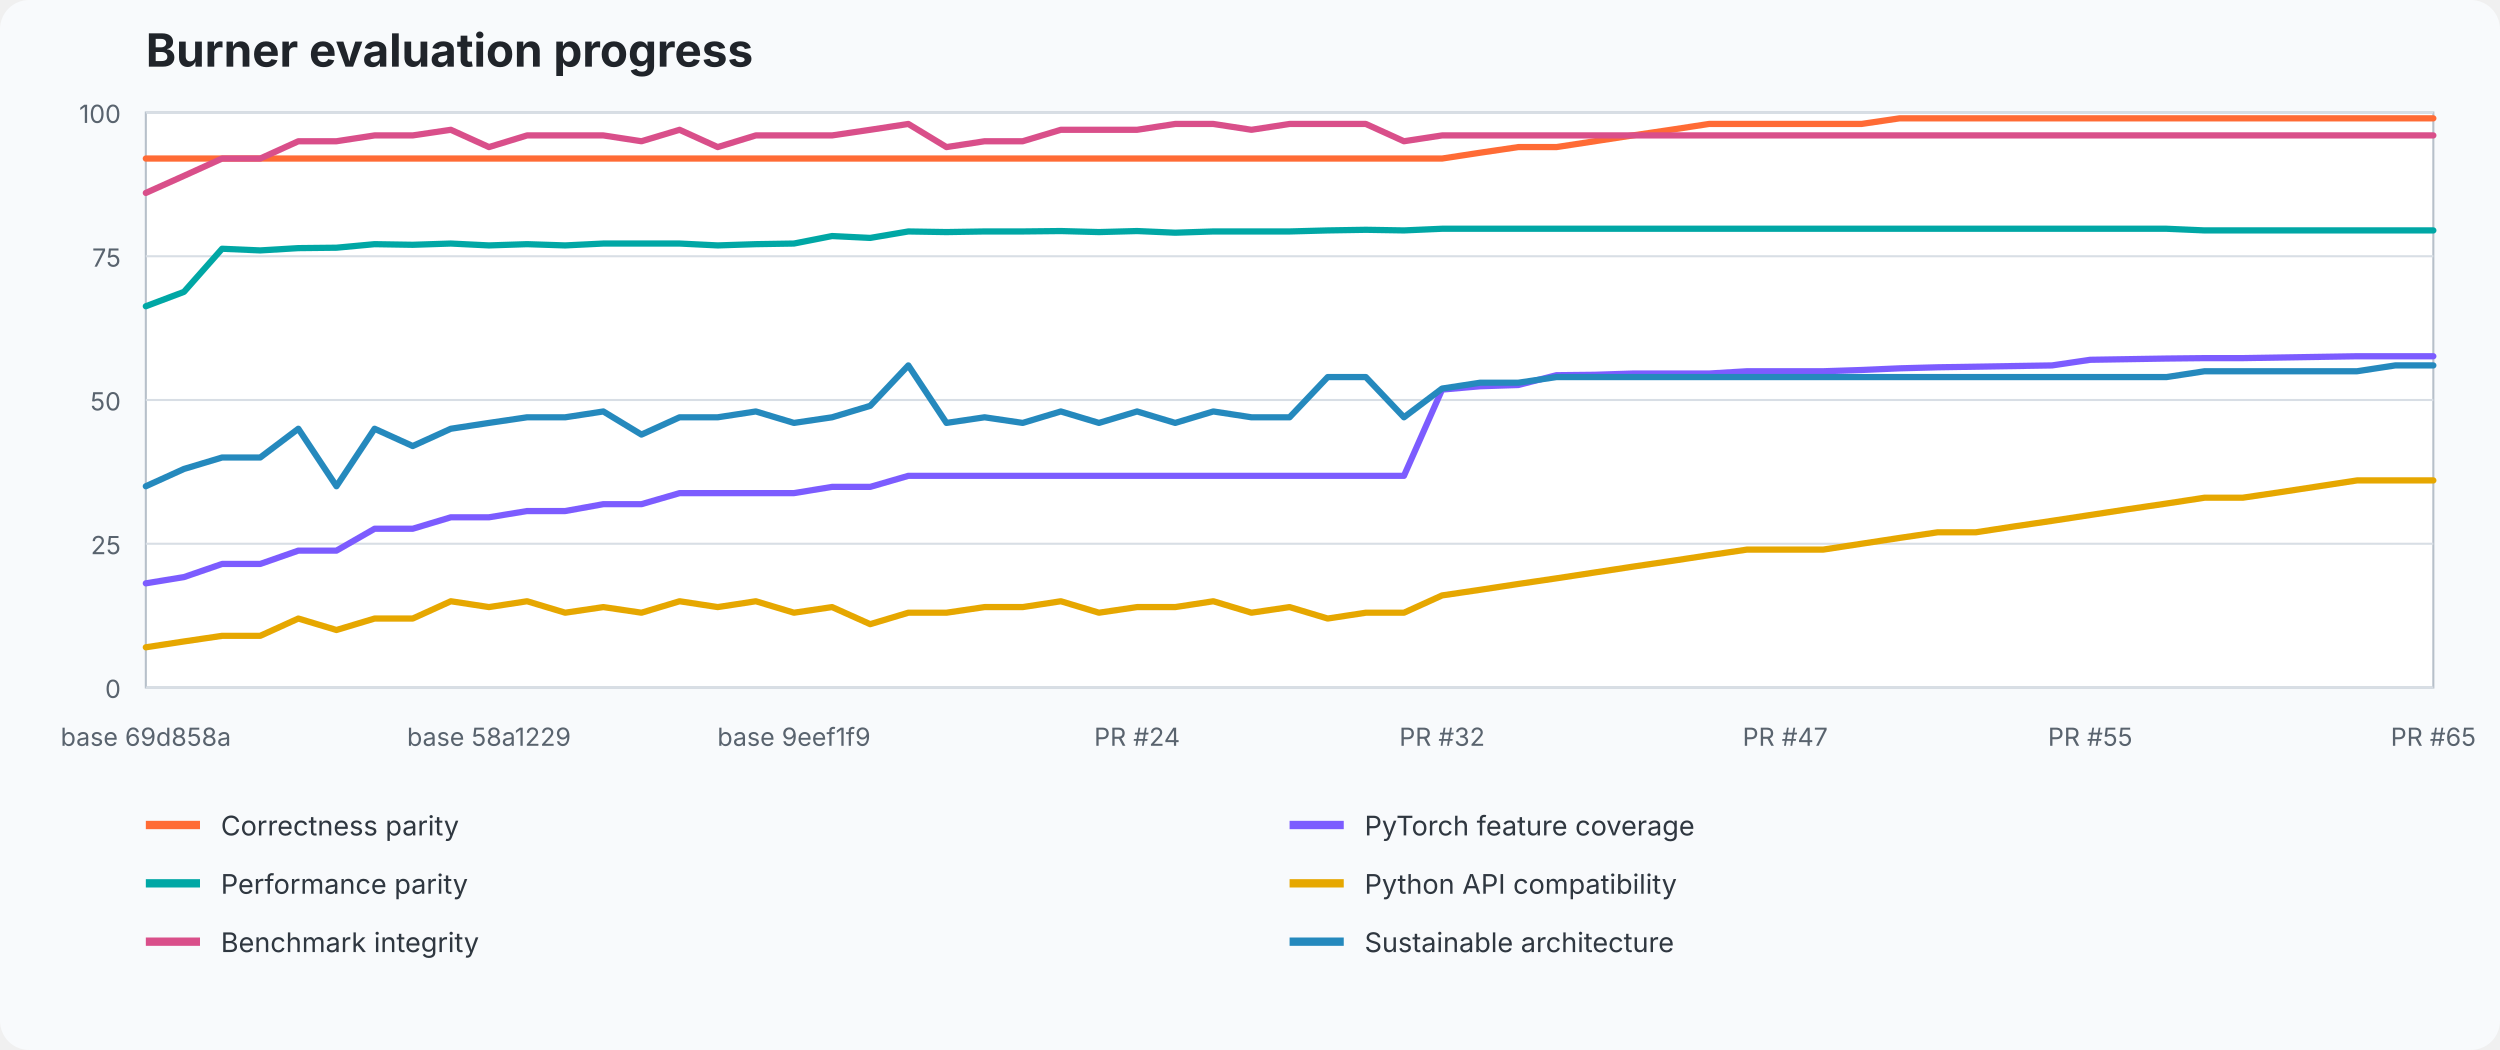
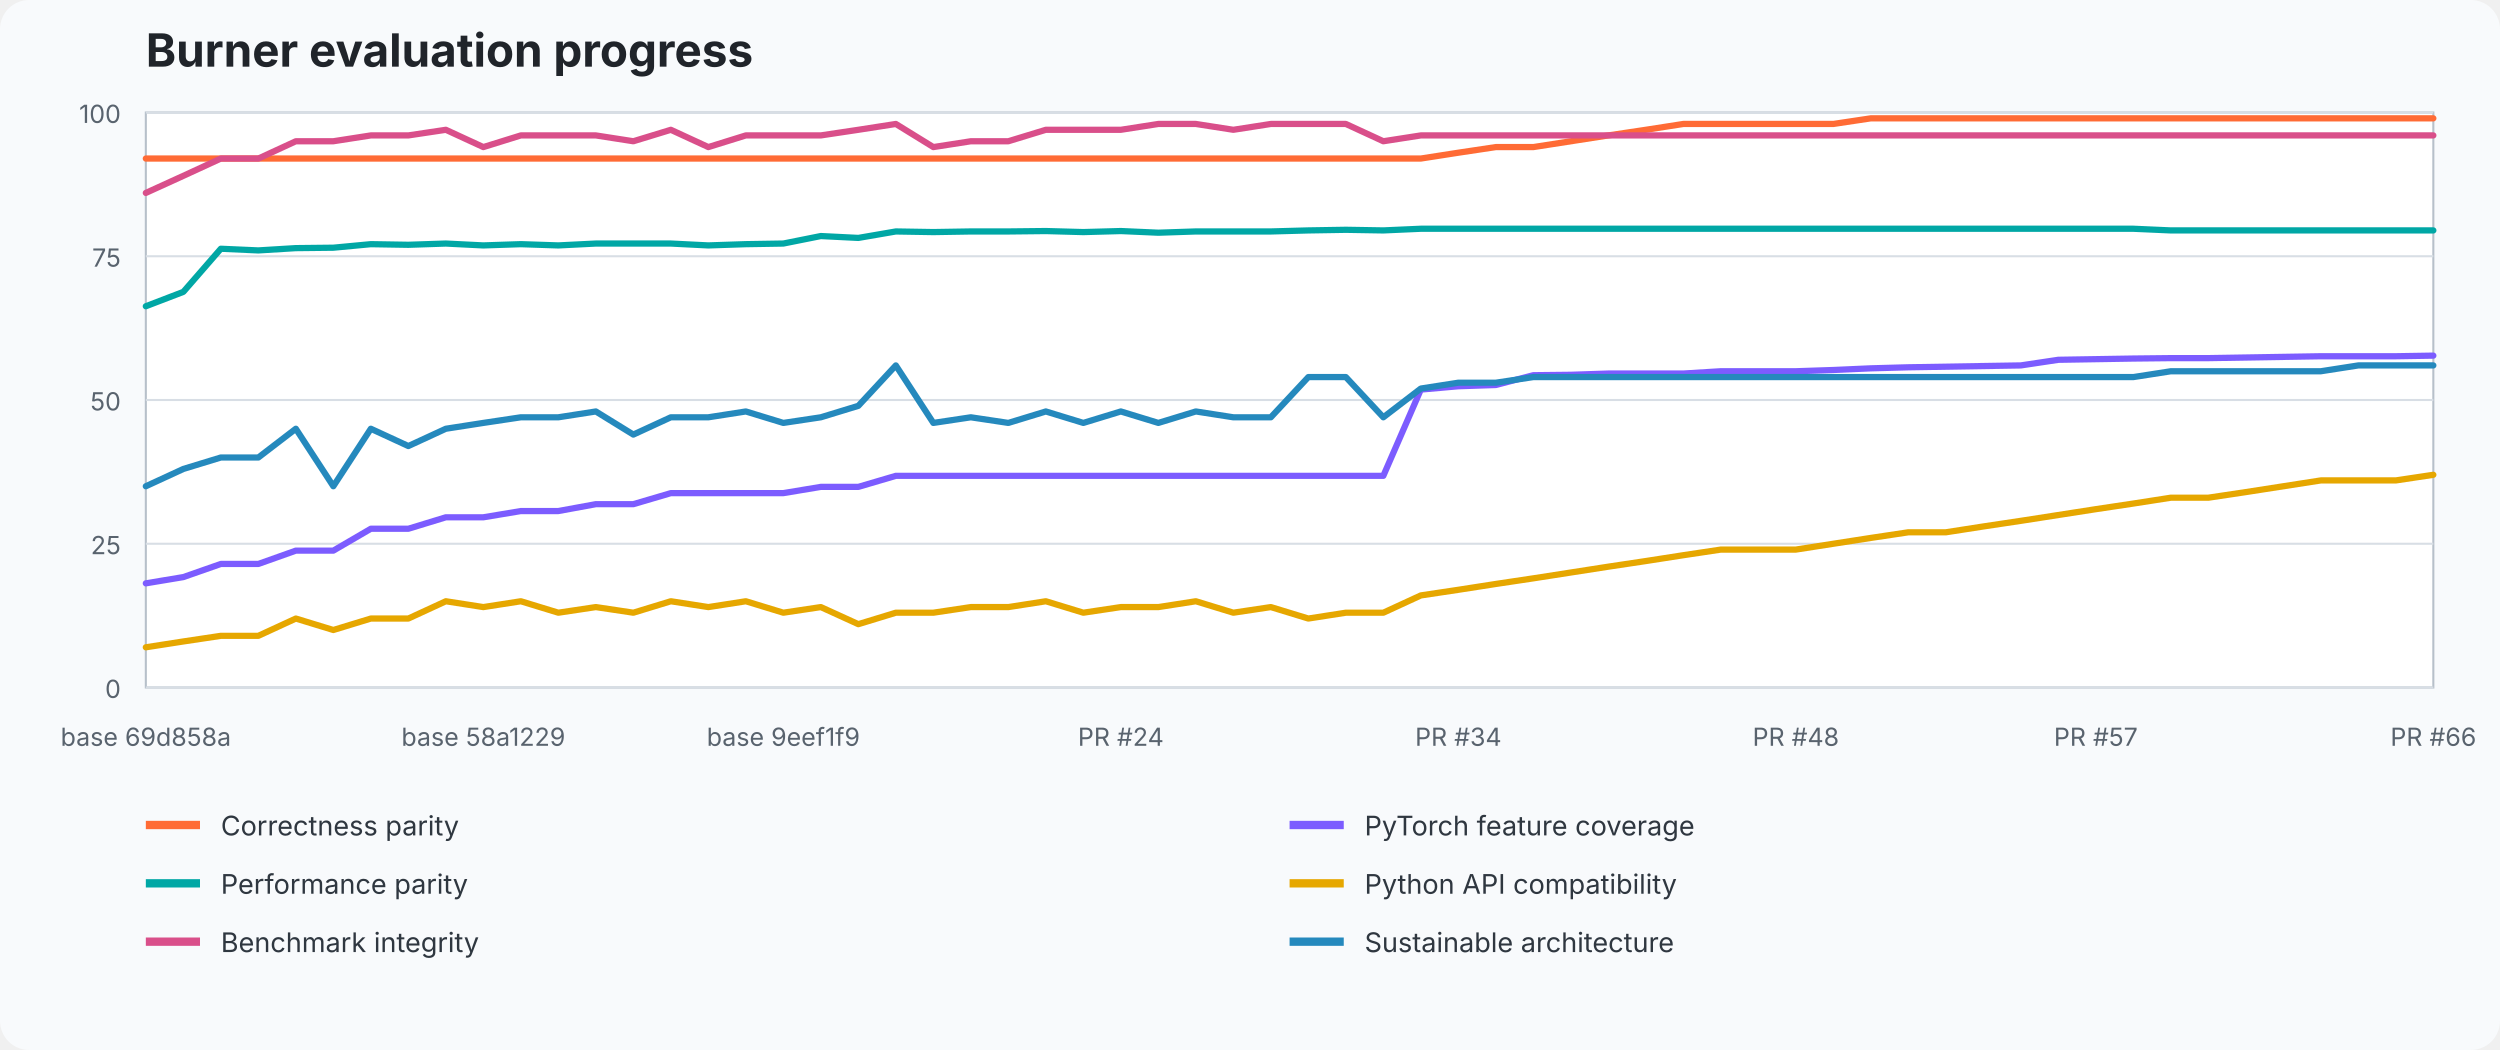
<svg xmlns="http://www.w3.org/2000/svg" width="1200" height="504" viewBox="0 0 1200 504" role="img" aria-labelledby="title desc">
  <style>text{font-family:ui-sans-serif,system-ui,-apple-system,BlinkMacSystemFont,"Segoe UI",sans-serif}.title{font-size:22px;font-weight:700;fill:#20242a}.axis{font-size:12px;fill:#59636e}.legend{font-size:13px;fill:#2f3740}.grid{stroke:#d8dee5;stroke-width:1}.plot{fill:#fff;stroke:#b7c0ca}</style>
  <rect width="100%" height="100%" fill="#f8fafc" rx="14" />
  <text x="70" y="32" class="title">Burner evaluation progress</text>
  <rect x="70" y="54" width="1098" height="276" class="plot" />
  <line x1="70" y1="330" x2="1168" y2="330" class="grid" />
  <text x="58" y="335" text-anchor="end" class="axis">0</text>
  <line x1="70" y1="261" x2="1168" y2="261" class="grid" />
  <text x="58" y="266" text-anchor="end" class="axis">25</text>
  <line x1="70" y1="192" x2="1168" y2="192" class="grid" />
  <text x="58" y="197" text-anchor="end" class="axis">50</text>
  <line x1="70" y1="123" x2="1168" y2="123" class="grid" />
  <text x="58" y="128" text-anchor="end" class="axis">75</text>
  <line x1="70" y1="54" x2="1168" y2="54" class="grid" />
  <text x="58" y="59" text-anchor="end" class="axis">100</text>
-   <polyline points="70.0,76.1 88.3,76.1 106.6,76.1 124.9,76.1 143.2,76.1 161.5,76.1 179.8,76.1 198.1,76.1 216.4,76.1 234.7,76.1 253.0,76.1 271.3,76.1 289.6,76.1 307.9,76.1 326.2,76.1 344.5,76.1 362.8,76.1 381.1,76.1 399.4,76.1 417.7,76.1 436.0,76.1 454.3,76.1 472.6,76.1 490.9,76.1 509.2,76.1 527.5,76.1 545.8,76.1 564.1,76.1 582.4,76.1 600.7,76.1 619.0,76.1 637.3,76.1 655.6,76.1 673.9,76.1 692.2,76.1 710.5,73.3 728.8,70.6 747.1,70.6 765.4,67.8 783.7,65.0 802.0,62.3 820.3,59.5 838.6,59.5 856.9,59.5 875.2,59.5 893.5,59.5 911.8,56.8 930.1,56.8 948.4,56.8 966.7,56.8 985.0,56.8 1003.3,56.8 1021.6,56.8 1039.9,56.8 1058.2,56.8 1076.5,56.8 1094.8,56.8 1113.1,56.8 1131.4,56.8 1149.7,56.8 1168.0,56.8" fill="none" stroke="#ff6b35" stroke-width="3" stroke-linejoin="round" stroke-linecap="round" />
-   <polyline points="70.0,280.0 88.3,277.0 106.6,270.7 124.9,270.7 143.2,264.3 161.5,264.3 179.8,253.8 198.1,253.8 216.4,248.3 234.7,248.3 253.0,245.3 271.3,245.3 289.6,242.0 307.9,242.0 326.2,236.7 344.5,236.7 362.8,236.7 381.1,236.7 399.4,233.7 417.7,233.7 436.0,228.4 454.3,228.4 472.6,228.4 490.9,228.4 509.2,228.4 527.5,228.4 545.8,228.4 564.1,228.4 582.4,228.4 600.7,228.4 619.0,228.4 637.3,228.4 655.6,228.4 673.9,228.4 692.2,187.0 710.5,185.4 728.8,184.8 747.1,180.1 765.4,179.9 783.7,179.3 802.0,179.3 820.3,179.3 838.6,178.2 856.9,178.2 875.2,178.2 893.5,177.6 911.8,176.8 930.1,176.3 948.4,176.0 966.7,175.7 985.0,175.4 1003.3,172.7 1021.6,172.4 1039.9,172.1 1058.2,171.9 1076.5,171.9 1094.8,171.6 1113.1,171.3 1131.4,171.0 1149.7,171.0 1168.0,171.0" fill="none" stroke="#7c5cff" stroke-width="3" stroke-linejoin="round" stroke-linecap="round" />
-   <polyline points="70.0,147.0 88.3,140.1 106.6,119.4 124.9,120.2 143.2,119.1 161.5,118.9 179.8,117.2 198.1,117.5 216.4,116.9 234.7,117.8 253.0,117.2 271.3,117.8 289.6,116.9 307.9,116.9 326.2,116.9 344.5,117.8 362.8,117.2 381.1,116.9 399.4,113.3 417.7,114.2 436.0,111.1 454.3,111.4 472.6,111.1 490.9,111.1 509.2,110.9 527.5,111.4 545.8,110.9 564.1,111.7 582.4,111.1 600.7,111.1 619.0,111.1 637.3,110.6 655.6,110.3 673.9,110.6 692.2,109.8 710.5,109.8 728.8,109.8 747.1,109.8 765.4,109.8 783.7,109.8 802.0,109.8 820.3,109.8 838.6,109.8 856.9,109.8 875.2,109.8 893.5,109.8 911.8,109.8 930.1,109.8 948.4,109.8 966.7,109.8 985.0,109.8 1003.3,109.8 1021.6,109.8 1039.9,109.8 1058.2,110.6 1076.5,110.6 1094.8,110.6 1113.1,110.6 1131.4,110.6 1149.7,110.6 1168.0,110.6" fill="none" stroke="#00a7a5" stroke-width="3" stroke-linejoin="round" stroke-linecap="round" />
-   <polyline points="70.0,310.7 88.3,307.9 106.6,305.2 124.9,305.2 143.2,296.9 161.5,302.4 179.8,296.9 198.1,296.9 216.4,288.6 234.7,291.4 253.0,288.6 271.3,294.1 289.6,291.4 307.9,294.1 326.2,288.6 344.5,291.4 362.8,288.6 381.1,294.1 399.4,291.4 417.7,299.6 436.0,294.1 454.3,294.1 472.6,291.4 490.9,291.4 509.2,288.6 527.5,294.1 545.8,291.4 564.1,291.4 582.4,288.6 600.7,294.1 619.0,291.4 637.3,296.9 655.6,294.1 673.9,294.1 692.2,285.8 710.5,283.1 728.8,280.3 747.1,277.6 765.4,274.8 783.7,272.0 802.0,269.3 820.3,266.5 838.6,263.8 856.9,263.8 875.2,263.8 893.5,261.0 911.8,258.2 930.1,255.5 948.4,255.5 966.7,252.7 985.0,250.0 1003.3,247.2 1021.6,244.4 1039.9,241.7 1058.2,238.9 1076.5,238.9 1094.8,236.2 1113.1,233.4 1131.4,230.6 1149.7,230.6 1168.0,230.6" fill="none" stroke="#e6a700" stroke-width="3" stroke-linejoin="round" stroke-linecap="round" />
-   <polyline points="70.0,92.6 88.3,84.4 106.6,76.1 124.9,76.1 143.2,67.8 161.5,67.8 179.8,65.0 198.1,65.0 216.4,62.3 234.7,70.6 253.0,65.0 271.3,65.0 289.6,65.0 307.9,67.8 326.2,62.3 344.5,70.6 362.8,65.0 381.1,65.0 399.4,65.0 417.7,62.3 436.0,59.5 454.3,70.6 472.6,67.8 490.9,67.8 509.2,62.3 527.5,62.3 545.8,62.3 564.1,59.5 582.4,59.5 600.7,62.3 619.0,59.5 637.3,59.5 655.6,59.5 673.9,67.8 692.2,65.0 710.5,65.0 728.8,65.0 747.1,65.0 765.4,65.0 783.7,65.0 802.0,65.0 820.3,65.0 838.6,65.0 856.9,65.0 875.2,65.0 893.5,65.0 911.8,65.0 930.1,65.0 948.4,65.0 966.7,65.0 985.0,65.0 1003.3,65.0 1021.6,65.0 1039.9,65.0 1058.2,65.0 1076.5,65.0 1094.8,65.0 1113.1,65.0 1131.4,65.0 1149.7,65.0 1168.0,65.0" fill="none" stroke="#d94f8a" stroke-width="3" stroke-linejoin="round" stroke-linecap="round" />
-   <polyline points="70.0,233.4 88.3,225.1 106.6,219.6 124.9,219.6 143.2,205.8 161.5,233.4 179.8,205.8 198.1,214.1 216.4,205.8 234.7,203.0 253.0,200.3 271.3,200.3 289.6,197.5 307.9,208.6 326.2,200.3 344.5,200.3 362.8,197.5 381.1,203.0 399.4,200.3 417.7,194.8 436.0,175.4 454.3,203.0 472.6,200.3 490.9,203.0 509.2,197.5 527.5,203.0 545.8,197.5 564.1,203.0 582.4,197.5 600.7,200.3 619.0,200.3 637.3,181.0 655.6,181.0 673.9,200.3 692.2,186.5 710.5,183.7 728.8,183.7 747.1,181.0 765.4,181.0 783.7,181.0 802.0,181.0 820.3,181.0 838.6,181.0 856.9,181.0 875.2,181.0 893.5,181.0 911.8,181.0 930.1,181.0 948.4,181.0 966.7,181.0 985.0,181.0 1003.3,181.0 1021.6,181.0 1039.9,181.0 1058.2,178.2 1076.5,178.2 1094.8,178.2 1113.1,178.2 1131.4,178.2 1149.7,175.4 1168.0,175.4" fill="none" stroke="#2589bd" stroke-width="3" stroke-linejoin="round" stroke-linecap="round" />
+   <polyline points="70.0,76.1 88.0,76.1 106.0,76.1 124.0,76.1 142.0,76.1 160.0,76.1 178.0,76.1 196.0,76.1 214.0,76.1 232.0,76.1 250.0,76.1 268.0,76.1 286.0,76.1 304.0,76.1 322.0,76.1 340.0,76.1 358.0,76.1 376.0,76.1 394.0,76.1 412.0,76.1 430.0,76.1 448.0,76.1 466.0,76.1 484.0,76.1 502.0,76.1 520.0,76.1 538.0,76.1 556.0,76.1 574.0,76.1 592.0,76.1 610.0,76.1 628.0,76.1 646.0,76.1 664.0,76.1 682.0,76.1 700.0,73.3 718.0,70.6 736.0,70.6 754.0,67.8 772.0,65.0 790.0,62.3 808.0,59.5 826.0,59.5 844.0,59.5 862.0,59.5 880.0,59.5 898.0,56.8 916.0,56.8 934.0,56.8 952.0,56.8 970.0,56.8 988.0,56.8 1006.0,56.8 1024.0,56.8 1042.0,56.8 1060.0,56.8 1078.0,56.8 1096.0,56.8 1114.0,56.8 1132.0,56.8 1150.0,56.8 1168.0,56.8" fill="none" stroke="#ff6b35" stroke-width="3" stroke-linejoin="round" stroke-linecap="round" />
+   <polyline points="70.0,280.0 88.0,277.0 106.0,270.7 124.0,270.7 142.0,264.3 160.0,264.3 178.0,253.8 196.0,253.8 214.0,248.3 232.0,248.3 250.0,245.3 268.0,245.3 286.0,242.0 304.0,242.0 322.0,236.7 340.0,236.7 358.0,236.7 376.0,236.7 394.0,233.7 412.0,233.7 430.0,228.4 448.0,228.4 466.0,228.4 484.0,228.4 502.0,228.4 520.0,228.4 538.0,228.4 556.0,228.4 574.0,228.4 592.0,228.4 610.0,228.4 628.0,228.4 646.0,228.4 664.0,228.4 682.0,187.0 700.0,185.4 718.0,184.8 736.0,180.1 754.0,179.9 772.0,179.3 790.0,179.3 808.0,179.3 826.0,178.2 844.0,178.2 862.0,178.2 880.0,177.6 898.0,176.8 916.0,176.3 934.0,176.0 952.0,175.7 970.0,175.4 988.0,172.7 1006.0,172.4 1024.0,172.1 1042.0,171.9 1060.0,171.9 1078.0,171.6 1096.0,171.3 1114.0,171.0 1132.0,171.0 1150.0,171.0 1168.0,170.7" fill="none" stroke="#7c5cff" stroke-width="3" stroke-linejoin="round" stroke-linecap="round" />
+   <polyline points="70.0,147.0 88.0,140.1 106.0,119.4 124.0,120.2 142.0,119.1 160.0,118.9 178.0,117.2 196.0,117.5 214.0,116.9 232.0,117.8 250.0,117.2 268.0,117.8 286.0,116.9 304.0,116.9 322.0,116.9 340.0,117.8 358.0,117.2 376.0,116.9 394.0,113.3 412.0,114.2 430.0,111.1 448.0,111.4 466.0,111.1 484.0,111.1 502.0,110.9 520.0,111.4 538.0,110.9 556.0,111.7 574.0,111.1 592.0,111.1 610.0,111.1 628.0,110.6 646.0,110.3 664.0,110.6 682.0,109.8 700.0,109.8 718.0,109.8 736.0,109.8 754.0,109.8 772.0,109.8 790.0,109.8 808.0,109.8 826.0,109.8 844.0,109.8 862.0,109.8 880.0,109.8 898.0,109.8 916.0,109.8 934.0,109.8 952.0,109.8 970.0,109.8 988.0,109.8 1006.0,109.8 1024.0,109.8 1042.0,110.6 1060.0,110.6 1078.0,110.6 1096.0,110.6 1114.0,110.6 1132.0,110.6 1150.0,110.6 1168.0,110.6" fill="none" stroke="#00a7a5" stroke-width="3" stroke-linejoin="round" stroke-linecap="round" />
+   <polyline points="70.0,310.7 88.0,307.9 106.0,305.2 124.0,305.2 142.0,296.9 160.0,302.4 178.0,296.9 196.0,296.9 214.0,288.6 232.0,291.4 250.0,288.6 268.0,294.1 286.0,291.4 304.0,294.1 322.0,288.6 340.0,291.4 358.0,288.6 376.0,294.1 394.0,291.4 412.0,299.6 430.0,294.1 448.0,294.1 466.0,291.4 484.0,291.4 502.0,288.6 520.0,294.1 538.0,291.4 556.0,291.4 574.0,288.6 592.0,294.1 610.0,291.4 628.0,296.9 646.0,294.1 664.0,294.1 682.0,285.8 700.0,283.1 718.0,280.3 736.0,277.6 754.0,274.8 772.0,272.0 790.0,269.3 808.0,266.5 826.0,263.8 844.0,263.8 862.0,263.8 880.0,261.0 898.0,258.2 916.0,255.5 934.0,255.5 952.0,252.7 970.0,250.0 988.0,247.2 1006.0,244.4 1024.0,241.7 1042.0,238.9 1060.0,238.9 1078.0,236.2 1096.0,233.4 1114.0,230.6 1132.0,230.6 1150.0,230.6 1168.0,227.9" fill="none" stroke="#e6a700" stroke-width="3" stroke-linejoin="round" stroke-linecap="round" />
+   <polyline points="70.0,92.6 88.0,84.4 106.0,76.1 124.0,76.1 142.0,67.8 160.0,67.8 178.0,65.0 196.0,65.0 214.0,62.3 232.0,70.6 250.0,65.0 268.0,65.0 286.0,65.0 304.0,67.8 322.0,62.3 340.0,70.6 358.0,65.0 376.0,65.0 394.0,65.0 412.0,62.3 430.0,59.5 448.0,70.6 466.0,67.8 484.0,67.8 502.0,62.3 520.0,62.3 538.0,62.3 556.0,59.5 574.0,59.5 592.0,62.3 610.0,59.5 628.0,59.5 646.0,59.5 664.0,67.8 682.0,65.0 700.0,65.0 718.0,65.0 736.0,65.0 754.0,65.0 772.0,65.0 790.0,65.0 808.0,65.0 826.0,65.0 844.0,65.0 862.0,65.0 880.0,65.0 898.0,65.0 916.0,65.0 934.0,65.0 952.0,65.0 970.0,65.0 988.0,65.0 1006.0,65.0 1024.0,65.0 1042.0,65.0 1060.0,65.0 1078.0,65.0 1096.0,65.0 1114.0,65.0 1132.0,65.0 1150.0,65.0 1168.0,65.0" fill="none" stroke="#d94f8a" stroke-width="3" stroke-linejoin="round" stroke-linecap="round" />
+   <polyline points="70.0,233.4 88.0,225.1 106.0,219.6 124.0,219.6 142.0,205.8 160.0,233.4 178.0,205.8 196.0,214.1 214.0,205.8 232.0,203.0 250.0,200.3 268.0,200.3 286.0,197.5 304.0,208.6 322.0,200.3 340.0,200.3 358.0,197.5 376.0,203.0 394.0,200.3 412.0,194.8 430.0,175.4 448.0,203.0 466.0,200.3 484.0,203.0 502.0,197.5 520.0,203.0 538.0,197.5 556.0,203.0 574.0,197.5 592.0,200.3 610.0,200.3 628.0,181.0 646.0,181.0 664.0,200.3 682.0,186.5 700.0,183.7 718.0,183.7 736.0,181.0 754.0,181.0 772.0,181.0 790.0,181.0 808.0,181.0 826.0,181.0 844.0,181.0 862.0,181.0 880.0,181.0 898.0,181.0 916.0,181.0 934.0,181.0 952.0,181.0 970.0,181.0 988.0,181.0 1006.0,181.0 1024.0,181.0 1042.0,178.2 1060.0,178.2 1078.0,178.2 1096.0,178.2 1114.0,178.2 1132.0,175.4 1150.0,175.4 1168.0,175.4" fill="none" stroke="#2589bd" stroke-width="3" stroke-linejoin="round" stroke-linecap="round" />
  <text x="70" y="358" text-anchor="middle" class="axis">base 69d858a</text>
-   <text x="234.7" y="358" text-anchor="middle" class="axis">base 58a1229</text>
-   <text x="381.1" y="358" text-anchor="middle" class="axis">base 9eef1f9</text>
-   <text x="545.8" y="358" text-anchor="middle" class="axis">PR #24</text>
-   <text x="692.2" y="358" text-anchor="middle" class="axis">PR #32</text>
-   <text x="856.9" y="358" text-anchor="middle" class="axis">PR #47</text>
-   <text x="1003.3" y="358" text-anchor="middle" class="axis">PR #55</text>
-   <text x="1168" y="358" text-anchor="middle" class="axis">PR #65</text>
+   <text x="232" y="358" text-anchor="middle" class="axis">base 58a1229</text>
+   <text x="376" y="358" text-anchor="middle" class="axis">base 9eef1f9</text>
+   <text x="538" y="358" text-anchor="middle" class="axis">PR #24</text>
+   <text x="700" y="358" text-anchor="middle" class="axis">PR #34</text>
+   <text x="862" y="358" text-anchor="middle" class="axis">PR #48</text>
+   <text x="1006" y="358" text-anchor="middle" class="axis">PR #57</text>
+   <text x="1168" y="358" text-anchor="middle" class="axis">PR #66</text>
  <line x1="70" y1="396" x2="96" y2="396" stroke="#ff6b35" stroke-width="4" />
  <text x="106" y="401" class="legend">Correctness parity</text>
  <line x1="619" y1="396" x2="645" y2="396" stroke="#7c5cff" stroke-width="4" />
  <text x="655" y="401" class="legend">PyTorch feature coverage</text>
  <line x1="70" y1="424" x2="96" y2="424" stroke="#00a7a5" stroke-width="4" />
  <text x="106" y="429" class="legend">Performance parity</text>
  <line x1="619" y1="424" x2="645" y2="424" stroke="#e6a700" stroke-width="4" />
  <text x="655" y="429" class="legend">Python API compatibility</text>
  <line x1="70" y1="452" x2="96" y2="452" stroke="#d94f8a" stroke-width="4" />
  <text x="106" y="457" class="legend">Benchmark integrity</text>
  <line x1="619" y1="452" x2="645" y2="452" stroke="#2589bd" stroke-width="4" />
  <text x="655" y="457" class="legend">Sustainable architecture</text>
</svg>
